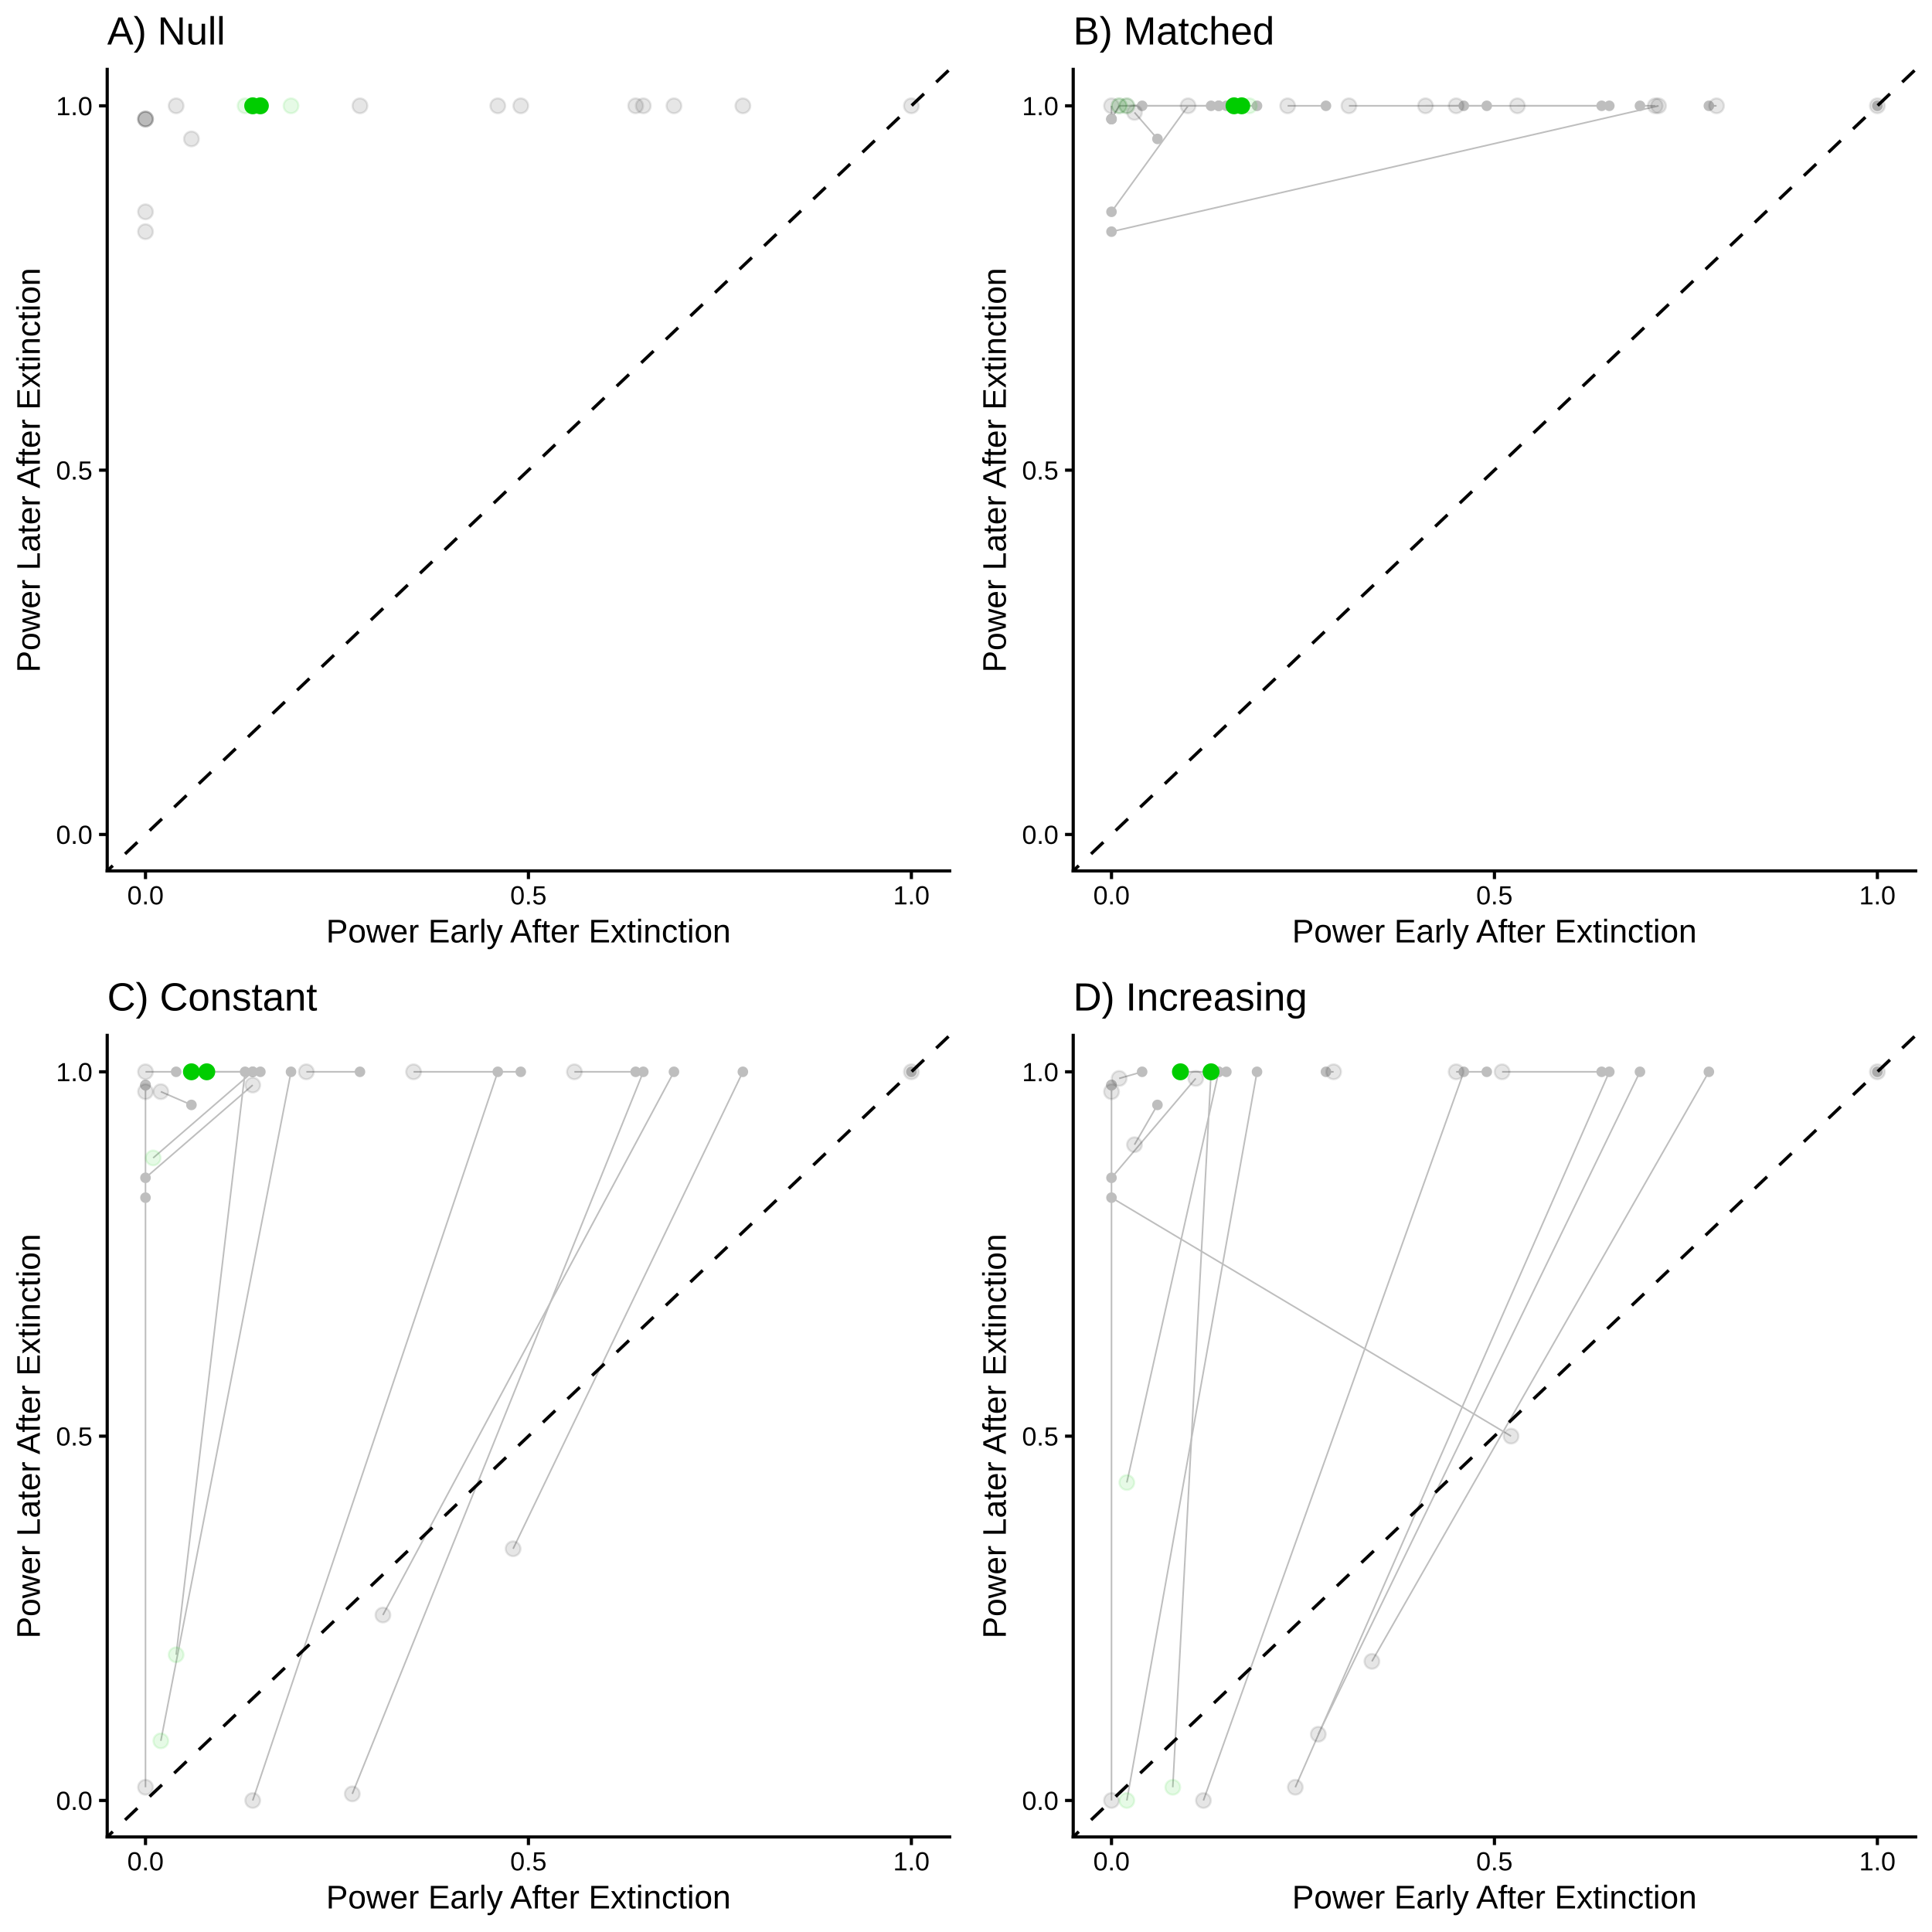
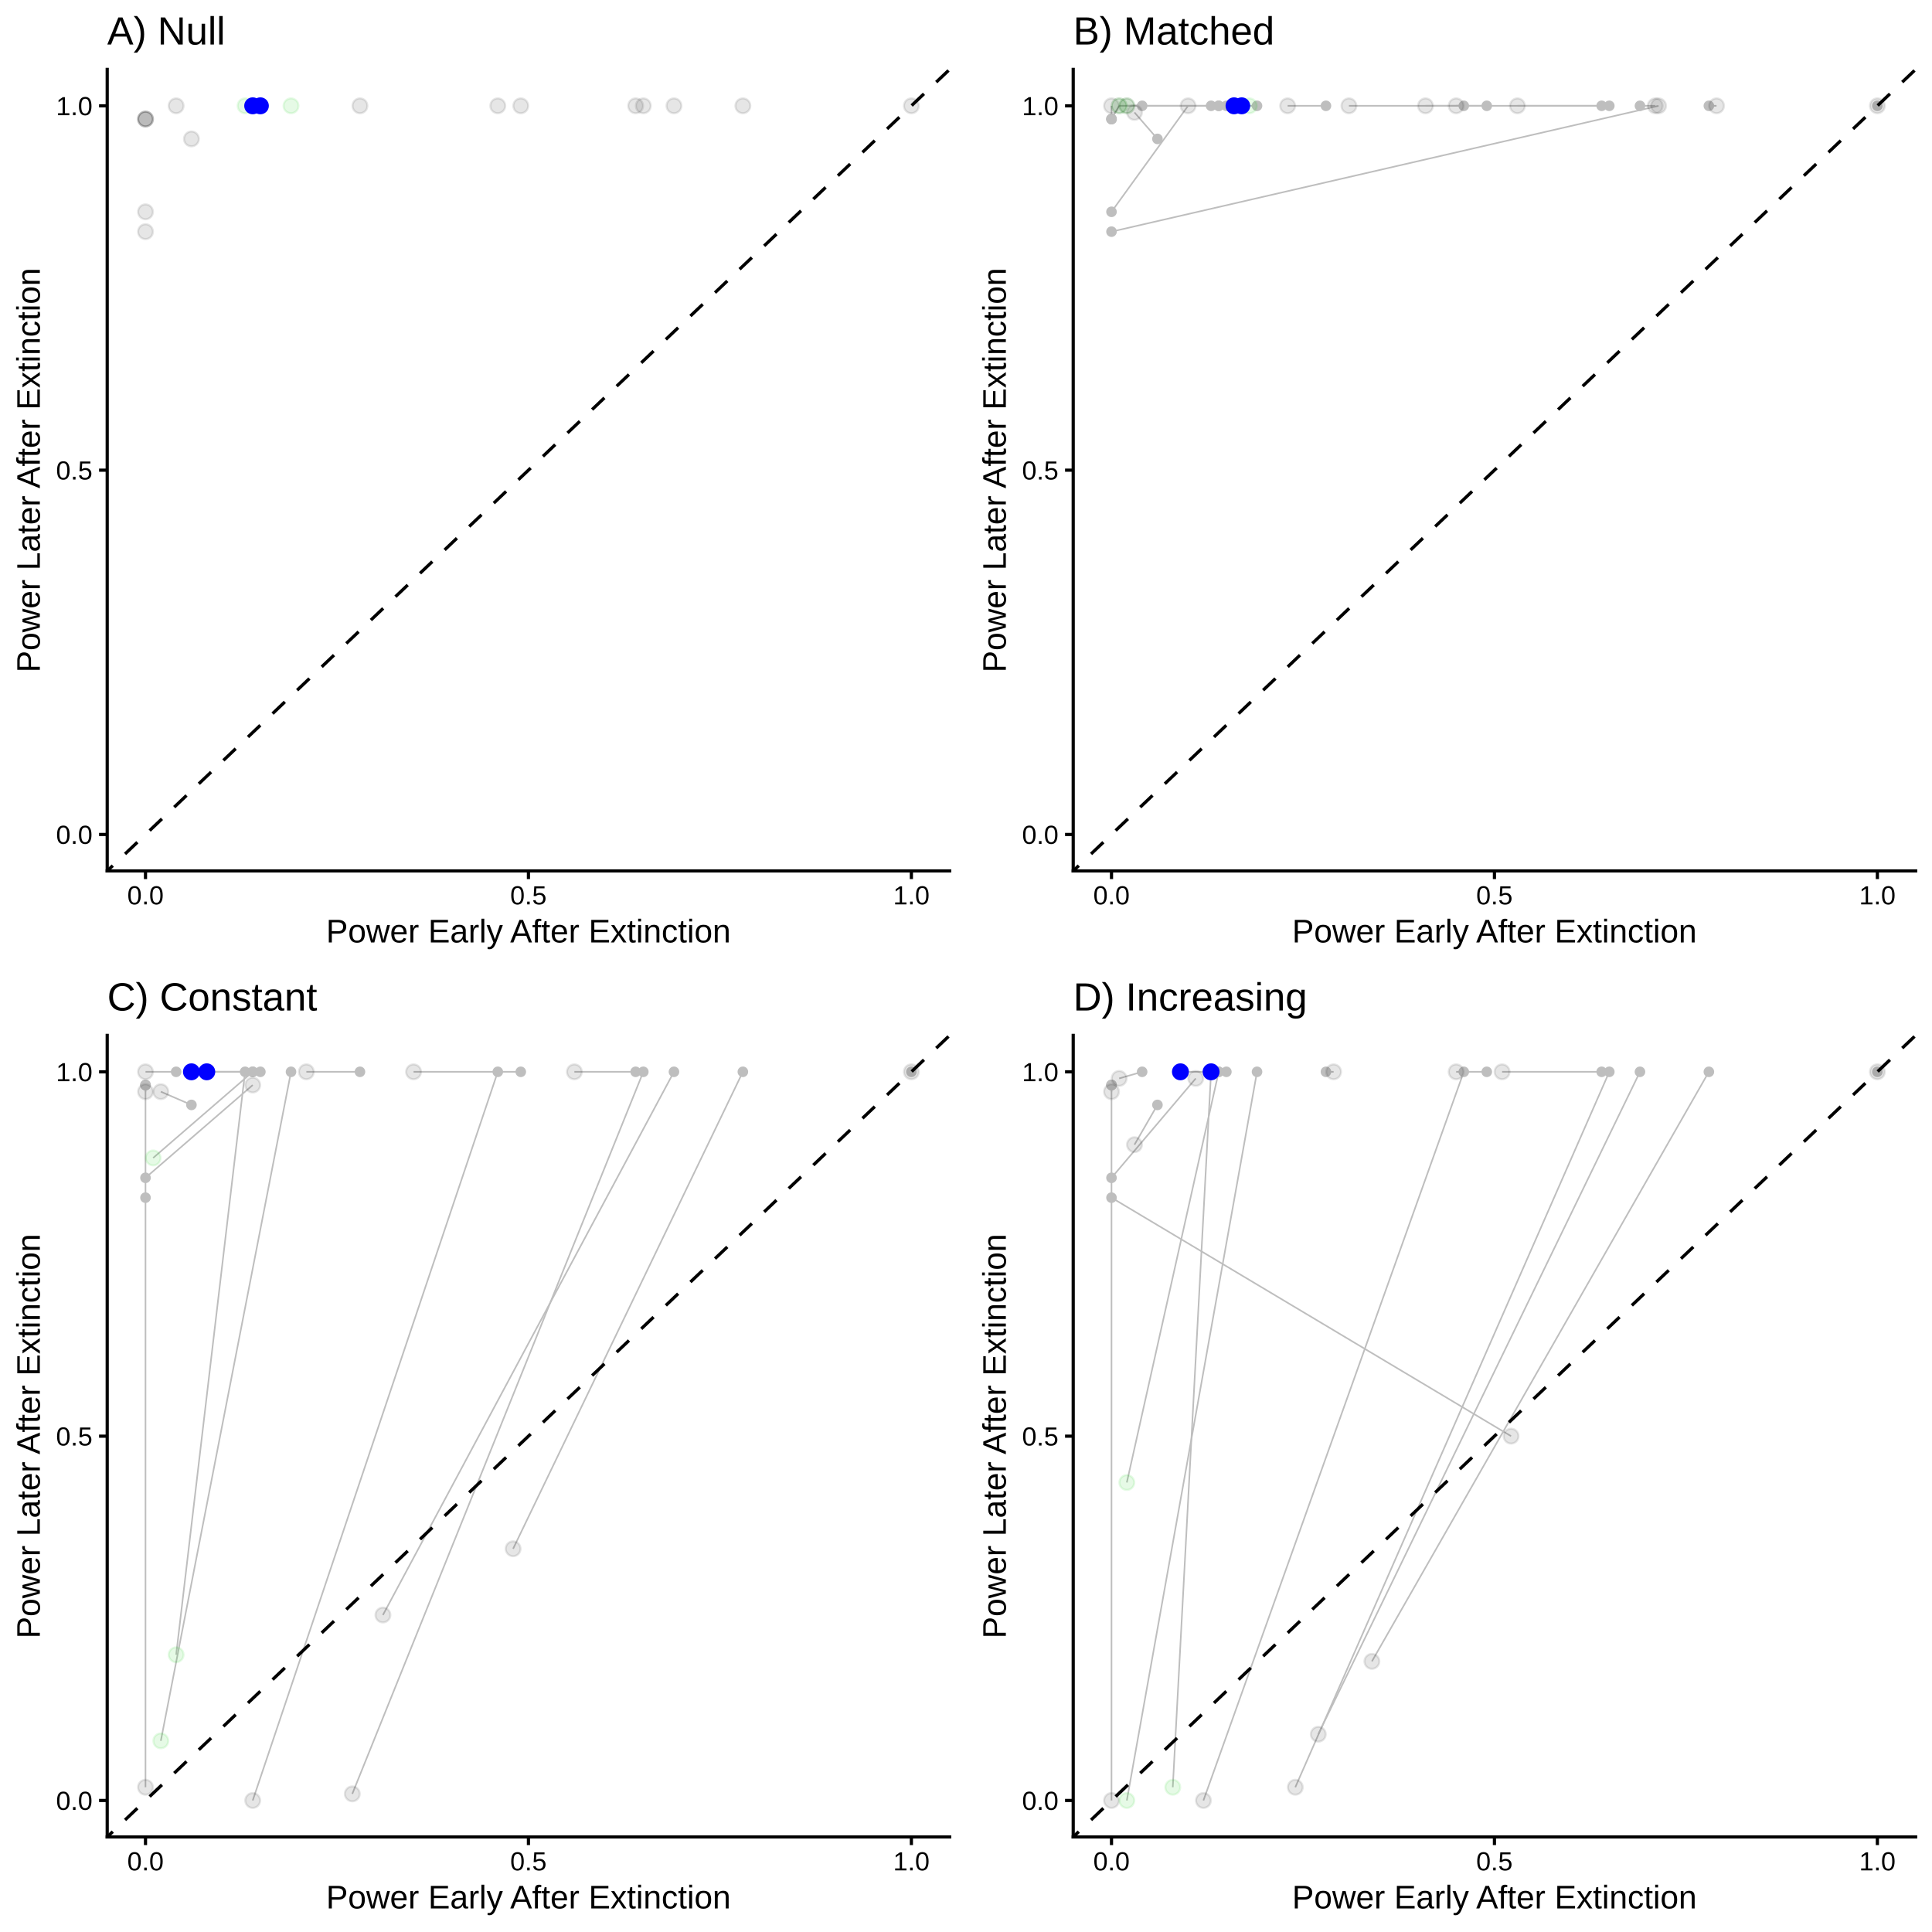
<svg xmlns="http://www.w3.org/2000/svg" width="648.00pt" height="648.00pt" viewBox="0 0 648.00 648.00">
  <g class="svglite">
    <defs>
      <style type="text/css">
    .svglite line, .svglite polyline, .svglite polygon, .svglite path, .svglite rect, .svglite circle {
      fill: none;
      stroke: #000000;
      stroke-linecap: round;
      stroke-linejoin: round;
      stroke-miterlimit: 10.00;
    }
    .svglite text {
      white-space: pre;
    }
    .svglite g.glyphgroup path {
      fill: inherit;
      stroke: none;
    }
  </style>
    </defs>
    <rect width="100%" height="100%" style="stroke: none; fill: none;" />
    <defs>
      <clipPath id="cpMC4wMHw2NDguMDB8MC4wMHw2NDguMDA=">
        <rect x="0.00" y="0.00" width="648.00" height="648.00" />
      </clipPath>
    </defs>
    <g clip-path="url(#cpMC4wMHw2NDguMDB8MC4wMHw2NDguMDA=)">
</g>
    <defs>
      <clipPath id="cpMC4wMHwzMjQuMDB8MC4wMHwzMjQuMDA=">
        <rect x="0.00" y="0.00" width="324.00" height="324.00" />
      </clipPath>
    </defs>
    <g clip-path="url(#cpMC4wMHwzMjQuMDB8MC4wMHwzMjQuMDA=)">
      <rect x="0.00" y="0" width="324.00" height="324.00" style="stroke-width: 1.07; stroke: #FFFFFF; fill: #FFFFFF;" />
    </g>
    <g clip-path="url(#cpMC4wMHw2NDguMDB8MC4wMHw2NDguMDA=)">
</g>
    <defs>
      <clipPath id="cpMzUuOTZ8MzE4LjUyfDIzLjI3fDI5Mi4xMQ==">
        <rect x="35.96" y="23.27" width="282.56" height="268.85" />
      </clipPath>
    </defs>
    <g clip-path="url(#cpMzUuOTZ8MzE4LjUyfDIzLjI3fDI5Mi4xMQ==)">
      <rect x="35.96" y="23.27" width="282.56" height="268.85" style="stroke-width: 1.07; stroke: none; fill: #FFFFFF;" />
      <circle cx="48.80" cy="39.93" r="2.49" style="stroke-width: 0.71; stroke: #000000; stroke-opacity: 0.10; fill: #000000; fill-opacity: 0.10;" />
      <circle cx="174.67" cy="35.49" r="2.49" style="stroke-width: 0.71; stroke: #000000; stroke-opacity: 0.10; fill: #000000; fill-opacity: 0.10;" />
      <circle cx="120.73" cy="35.49" r="2.49" style="stroke-width: 0.71; stroke: #000000; stroke-opacity: 0.10; fill: #000000; fill-opacity: 0.10;" />
      <circle cx="213.20" cy="35.49" r="2.49" style="stroke-width: 0.71; stroke: #000000; stroke-opacity: 0.10; fill: #000000; fill-opacity: 0.10;" />
      <circle cx="82.20" cy="35.49" r="2.49" style="stroke-width: 0.71; stroke: #00CD00; stroke-opacity: 0.10; fill: #00CD00; fill-opacity: 0.10;" />
      <circle cx="48.80" cy="77.70" r="2.49" style="stroke-width: 0.71; stroke: #000000; stroke-opacity: 0.10; fill: #000000; fill-opacity: 0.10;" />
      <circle cx="64.21" cy="46.59" r="2.49" style="stroke-width: 0.71; stroke: #000000; stroke-opacity: 0.10; fill: #000000; fill-opacity: 0.10;" />
      <circle cx="48.80" cy="39.93" r="2.49" style="stroke-width: 0.71; stroke: #000000; stroke-opacity: 0.10; fill: #000000; fill-opacity: 0.10;" />
      <circle cx="48.80" cy="39.93" r="2.49" style="stroke-width: 0.71; stroke: #000000; stroke-opacity: 0.10; fill: #000000; fill-opacity: 0.10;" />
      <circle cx="97.61" cy="35.49" r="2.49" style="stroke-width: 0.71; stroke: #00CD00; stroke-opacity: 0.10; fill: #00CD00; fill-opacity: 0.10;" />
      <circle cx="226.05" cy="35.49" r="2.49" style="stroke-width: 0.71; stroke: #000000; stroke-opacity: 0.10; fill: #000000; fill-opacity: 0.10;" />
      <circle cx="215.77" cy="35.49" r="2.49" style="stroke-width: 0.71; stroke: #000000; stroke-opacity: 0.10; fill: #000000; fill-opacity: 0.10;" />
      <circle cx="166.96" cy="35.49" r="2.49" style="stroke-width: 0.71; stroke: #000000; stroke-opacity: 0.10; fill: #000000; fill-opacity: 0.10;" />
      <circle cx="249.16" cy="35.49" r="2.49" style="stroke-width: 0.71; stroke: #000000; stroke-opacity: 0.10; fill: #000000; fill-opacity: 0.10;" />
      <circle cx="305.68" cy="35.49" r="2.49" style="stroke-width: 0.71; stroke: #000000; stroke-opacity: 0.10; fill: #000000; fill-opacity: 0.10;" />
      <circle cx="84.76" cy="35.49" r="2.49" style="stroke-width: 0.71; stroke: #00CD00; stroke-opacity: 0.10; fill: #00CD00; fill-opacity: 0.10;" />
      <circle cx="59.08" cy="35.49" r="2.49" style="stroke-width: 0.71; stroke: #000000; stroke-opacity: 0.10; fill: #000000; fill-opacity: 0.10;" />
      <circle cx="48.80" cy="71.04" r="2.49" style="stroke-width: 0.71; stroke: #000000; stroke-opacity: 0.10; fill: #000000; fill-opacity: 0.10;" />
-       <circle cx="84.76" cy="35.49" r="2.49" style="stroke-width: 0.71; stroke: #00CD00; fill: #00CD00;" />
-       <circle cx="87.33" cy="35.49" r="2.49" style="stroke-width: 0.71; stroke: #00CD00; fill: #00CD00;" />
+       <circle cx="84.76" cy="35.49" r="2.49" style="stroke-width: 0.71; stroke: #0000FF; fill: #0000FF;" />
+       <circle cx="87.33" cy="35.49" r="2.49" style="stroke-width: 0.71; stroke: #0000FF; fill: #0000FF;" />
      <line x1="-246.61" y1="560.96" x2="601.08" y2="-245.58" style="stroke-width: 1.07; stroke-dasharray: 5.69,5.69; stroke-linecap: butt;" />
    </g>
    <g clip-path="url(#cpMC4wMHw2NDguMDB8MC4wMHw2NDguMDA=)">
      <polyline points="35.96,292.11 35.96,23.27 " style="stroke-width: 1.07; stroke-linecap: square;" />
      <text x="31.03" y="283.04" text-anchor="end" style="font-size: 8.80px; font-family: &quot;Arial&quot;;" textLength="12.22px" lengthAdjust="spacingAndGlyphs">0.0</text>
      <text x="31.03" y="160.84" text-anchor="end" style="font-size: 8.80px; font-family: &quot;Arial&quot;;" textLength="12.22px" lengthAdjust="spacingAndGlyphs">0.5</text>
      <text x="31.03" y="38.64" text-anchor="end" style="font-size: 8.80px; font-family: &quot;Arial&quot;;" textLength="12.22px" lengthAdjust="spacingAndGlyphs">1.0</text>
      <polyline points="33.22,279.89 35.96,279.89 " style="stroke-width: 1.07; stroke-linecap: butt;" />
      <polyline points="33.22,157.69 35.96,157.69 " style="stroke-width: 1.07; stroke-linecap: butt;" />
      <polyline points="33.22,35.49 35.96,35.49 " style="stroke-width: 1.07; stroke-linecap: butt;" />
      <polyline points="35.96,292.11 318.52,292.11 " style="stroke-width: 1.07; stroke-linecap: square;" />
      <polyline points="48.80,294.85 48.80,292.11 " style="stroke-width: 1.07; stroke-linecap: butt;" />
      <polyline points="177.24,294.85 177.24,292.11 " style="stroke-width: 1.07; stroke-linecap: butt;" />
      <polyline points="305.68,294.85 305.68,292.11 " style="stroke-width: 1.07; stroke-linecap: butt;" />
      <text x="48.80" y="303.34" text-anchor="middle" style="font-size: 8.80px; font-family: &quot;Arial&quot;;" textLength="12.22px" lengthAdjust="spacingAndGlyphs">0.0</text>
      <text x="177.24" y="303.34" text-anchor="middle" style="font-size: 8.80px; font-family: &quot;Arial&quot;;" textLength="12.22px" lengthAdjust="spacingAndGlyphs">0.5</text>
      <text x="305.68" y="303.34" text-anchor="middle" style="font-size: 8.80px; font-family: &quot;Arial&quot;;" textLength="12.22px" lengthAdjust="spacingAndGlyphs">1.0</text>
      <text x="177.24" y="316.10" text-anchor="middle" style="font-size: 11.00px; font-family: &quot;Arial&quot;;" textLength="135.80px" lengthAdjust="spacingAndGlyphs">Power Early After Extinction</text>
      <text transform="translate(13.36,157.69) rotate(-90)" text-anchor="middle" style="font-size: 11.00px; font-family: &quot;Arial&quot;;" textLength="135.83px" lengthAdjust="spacingAndGlyphs">Power Later After Extinction</text>
      <text x="35.96" y="14.93" style="font-size: 13.20px; font-family: &quot;Arial&quot;;" textLength="39.58px" lengthAdjust="spacingAndGlyphs">A) Null</text>
    </g>
    <defs>
      <clipPath id="cpMzI0LjAwfDY0OC4wMHwwLjAwfDMyNC4wMA==">
        <rect x="324.00" y="0.00" width="324.00" height="324.00" />
      </clipPath>
    </defs>
    <g clip-path="url(#cpMzI0LjAwfDY0OC4wMHwwLjAwfDMyNC4wMA==)">
      <rect x="324.00" y="0" width="324.00" height="324.00" style="stroke-width: 1.07; stroke: #FFFFFF; fill: #FFFFFF;" />
    </g>
    <g clip-path="url(#cpMC4wMHw2NDguMDB8MC4wMHw2NDguMDA=)">
</g>
    <defs>
      <clipPath id="cpMzU5Ljk2fDY0Mi41MnwyMy4yN3wyOTIuMTE=">
        <rect x="359.96" y="23.27" width="282.56" height="268.85" />
      </clipPath>
    </defs>
    <g clip-path="url(#cpMzU5Ljk2fDY0Mi41MnwyMy4yN3wyOTIuMTE=)">
      <rect x="359.96" y="23.27" width="282.56" height="268.85" style="stroke-width: 1.07; stroke: none; fill: #FFFFFF;" />
      <line x1="498.67" y1="35.49" x2="478.12" y2="35.49" style="stroke-width: 0.53; stroke: #BEBEBE; stroke-linecap: butt;" />
      <line x1="444.73" y1="35.49" x2="431.88" y2="35.49" style="stroke-width: 0.53; stroke: #BEBEBE; stroke-linecap: butt;" />
      <line x1="537.20" y1="35.49" x2="488.40" y2="35.49" style="stroke-width: 0.53; stroke: #BEBEBE; stroke-linecap: butt;" />
      <line x1="406.20" y1="35.49" x2="419.04" y2="35.49" style="stroke-width: 0.53; stroke: #BEBEBE; stroke-linecap: butt;" />
      <line x1="372.80" y1="77.70" x2="556.28" y2="35.49" style="stroke-width: 0.53; stroke: #BEBEBE; stroke-linecap: butt;" />
      <line x1="388.21" y1="46.59" x2="380.51" y2="37.71" style="stroke-width: 0.53; stroke: #BEBEBE; stroke-linecap: butt;" />
      <line x1="372.80" y1="39.93" x2="375.37" y2="35.49" style="stroke-width: 0.53; stroke: #BEBEBE; stroke-linecap: butt;" />
      <line x1="372.80" y1="39.93" x2="372.80" y2="35.49" style="stroke-width: 0.53; stroke: #BEBEBE; stroke-linecap: butt;" />
      <line x1="421.61" y1="35.49" x2="377.94" y2="35.49" style="stroke-width: 0.53; stroke: #BEBEBE; stroke-linecap: butt;" />
      <line x1="550.05" y1="35.49" x2="555.18" y2="35.49" style="stroke-width: 0.53; stroke: #BEBEBE; stroke-linecap: butt;" />
      <line x1="539.77" y1="35.49" x2="508.95" y2="35.49" style="stroke-width: 0.53; stroke: #BEBEBE; stroke-linecap: butt;" />
      <line x1="490.96" y1="35.49" x2="452.43" y2="35.49" style="stroke-width: 0.53; stroke: #BEBEBE; stroke-linecap: butt;" />
      <line x1="573.16" y1="35.49" x2="575.73" y2="35.49" style="stroke-width: 0.53; stroke: #BEBEBE; stroke-linecap: butt;" />
      <line x1="629.68" y1="35.49" x2="629.68" y2="35.49" style="stroke-width: 0.53; stroke: #BEBEBE; stroke-linecap: butt;" />
      <line x1="408.76" y1="35.49" x2="375.37" y2="35.49" style="stroke-width: 0.53; stroke: #BEBEBE; stroke-linecap: butt;" />
      <line x1="383.08" y1="35.49" x2="377.94" y2="35.49" style="stroke-width: 0.53; stroke: #BEBEBE; stroke-linecap: butt;" />
      <line x1="372.80" y1="71.04" x2="398.49" y2="35.49" style="stroke-width: 0.53; stroke: #BEBEBE; stroke-linecap: butt;" />
      <line x1="408.76" y1="35.49" x2="416.47" y2="35.49" style="stroke-width: 0.53; stroke: #BEBEBE; stroke-linecap: butt;" />
      <line x1="411.33" y1="35.49" x2="413.90" y2="35.49" style="stroke-width: 0.53; stroke: #BEBEBE; stroke-linecap: butt;" />
      <circle cx="372.80" cy="39.93" r="1.42" style="stroke-width: 0.71; stroke: #BEBEBE; fill: #BEBEBE;" />
      <circle cx="498.67" cy="35.49" r="1.42" style="stroke-width: 0.71; stroke: #BEBEBE; fill: #BEBEBE;" />
      <circle cx="444.73" cy="35.49" r="1.42" style="stroke-width: 0.71; stroke: #BEBEBE; fill: #BEBEBE;" />
      <circle cx="537.20" cy="35.49" r="1.42" style="stroke-width: 0.71; stroke: #BEBEBE; fill: #BEBEBE;" />
      <circle cx="406.20" cy="35.49" r="1.42" style="stroke-width: 0.71; stroke: #BEBEBE; fill: #BEBEBE;" />
      <circle cx="372.80" cy="77.70" r="1.42" style="stroke-width: 0.71; stroke: #BEBEBE; fill: #BEBEBE;" />
      <circle cx="388.21" cy="46.59" r="1.42" style="stroke-width: 0.71; stroke: #BEBEBE; fill: #BEBEBE;" />
      <circle cx="372.80" cy="39.93" r="1.42" style="stroke-width: 0.71; stroke: #BEBEBE; fill: #BEBEBE;" />
      <circle cx="372.80" cy="39.93" r="1.42" style="stroke-width: 0.71; stroke: #BEBEBE; fill: #BEBEBE;" />
      <circle cx="421.61" cy="35.49" r="1.42" style="stroke-width: 0.71; stroke: #BEBEBE; fill: #BEBEBE;" />
      <circle cx="550.05" cy="35.49" r="1.42" style="stroke-width: 0.71; stroke: #BEBEBE; fill: #BEBEBE;" />
      <circle cx="539.77" cy="35.49" r="1.42" style="stroke-width: 0.71; stroke: #BEBEBE; fill: #BEBEBE;" />
      <circle cx="490.96" cy="35.49" r="1.42" style="stroke-width: 0.71; stroke: #BEBEBE; fill: #BEBEBE;" />
      <circle cx="573.16" cy="35.49" r="1.42" style="stroke-width: 0.71; stroke: #BEBEBE; fill: #BEBEBE;" />
      <circle cx="629.68" cy="35.49" r="1.42" style="stroke-width: 0.71; stroke: #BEBEBE; fill: #BEBEBE;" />
      <circle cx="408.76" cy="35.49" r="1.42" style="stroke-width: 0.71; stroke: #BEBEBE; fill: #BEBEBE;" />
      <circle cx="383.08" cy="35.49" r="1.42" style="stroke-width: 0.71; stroke: #BEBEBE; fill: #BEBEBE;" />
      <circle cx="372.80" cy="71.04" r="1.42" style="stroke-width: 0.71; stroke: #BEBEBE; fill: #BEBEBE;" />
      <circle cx="408.76" cy="35.49" r="1.42" style="stroke-width: 0.71; stroke: #BEBEBE; fill: #BEBEBE;" />
      <circle cx="411.33" cy="35.49" r="1.42" style="stroke-width: 0.71; stroke: #BEBEBE; fill: #BEBEBE;" />
      <circle cx="478.12" cy="35.49" r="2.49" style="stroke-width: 0.71; stroke: #000000; stroke-opacity: 0.10; fill: #000000; fill-opacity: 0.10;" />
      <circle cx="431.88" cy="35.49" r="2.49" style="stroke-width: 0.71; stroke: #000000; stroke-opacity: 0.10; fill: #000000; fill-opacity: 0.10;" />
      <circle cx="488.40" cy="35.49" r="2.49" style="stroke-width: 0.71; stroke: #000000; stroke-opacity: 0.10; fill: #000000; fill-opacity: 0.10;" />
      <circle cx="419.04" cy="35.49" r="2.49" style="stroke-width: 0.71; stroke: #00CD00; stroke-opacity: 0.10; fill: #00CD00; fill-opacity: 0.10;" />
      <circle cx="556.28" cy="35.49" r="2.49" style="stroke-width: 0.71; stroke: #000000; stroke-opacity: 0.10; fill: #000000; fill-opacity: 0.10;" />
      <circle cx="380.51" cy="37.71" r="2.49" style="stroke-width: 0.71; stroke: #000000; stroke-opacity: 0.10; fill: #000000; fill-opacity: 0.10;" />
      <circle cx="375.37" cy="35.49" r="2.49" style="stroke-width: 0.71; stroke: #000000; stroke-opacity: 0.10; fill: #000000; fill-opacity: 0.10;" />
      <circle cx="372.80" cy="35.49" r="2.49" style="stroke-width: 0.71; stroke: #000000; stroke-opacity: 0.10; fill: #000000; fill-opacity: 0.10;" />
      <circle cx="377.94" cy="35.49" r="2.49" style="stroke-width: 0.71; stroke: #00CD00; stroke-opacity: 0.10; fill: #00CD00; fill-opacity: 0.10;" />
      <circle cx="555.18" cy="35.49" r="2.49" style="stroke-width: 0.71; stroke: #000000; stroke-opacity: 0.10; fill: #000000; fill-opacity: 0.10;" />
      <circle cx="508.95" cy="35.49" r="2.49" style="stroke-width: 0.71; stroke: #000000; stroke-opacity: 0.10; fill: #000000; fill-opacity: 0.10;" />
      <circle cx="452.43" cy="35.49" r="2.49" style="stroke-width: 0.71; stroke: #000000; stroke-opacity: 0.10; fill: #000000; fill-opacity: 0.10;" />
      <circle cx="575.73" cy="35.49" r="2.49" style="stroke-width: 0.71; stroke: #000000; stroke-opacity: 0.10; fill: #000000; fill-opacity: 0.10;" />
      <circle cx="629.68" cy="35.49" r="2.49" style="stroke-width: 0.71; stroke: #000000; stroke-opacity: 0.10; fill: #000000; fill-opacity: 0.10;" />
      <circle cx="375.37" cy="35.49" r="2.49" style="stroke-width: 0.71; stroke: #00CD00; stroke-opacity: 0.10; fill: #00CD00; fill-opacity: 0.10;" />
      <circle cx="377.94" cy="35.49" r="2.49" style="stroke-width: 0.71; stroke: #000000; stroke-opacity: 0.10; fill: #000000; fill-opacity: 0.10;" />
      <circle cx="398.49" cy="35.49" r="2.49" style="stroke-width: 0.71; stroke: #000000; stroke-opacity: 0.10; fill: #000000; fill-opacity: 0.10;" />
-       <circle cx="416.47" cy="35.49" r="2.49" style="stroke-width: 0.71; stroke: #00CD00; fill: #00CD00;" />
-       <circle cx="413.90" cy="35.49" r="2.49" style="stroke-width: 0.71; stroke: #00CD00; fill: #00CD00;" />
+       <circle cx="416.47" cy="35.49" r="2.49" style="stroke-width: 0.71; stroke: #0000FF; fill: #0000FF;" />
+       <circle cx="413.90" cy="35.49" r="2.49" style="stroke-width: 0.71; stroke: #0000FF; fill: #0000FF;" />
      <line x1="77.39" y1="560.96" x2="925.08" y2="-245.58" style="stroke-width: 1.07; stroke-dasharray: 5.69,5.69; stroke-linecap: butt;" />
    </g>
    <g clip-path="url(#cpMC4wMHw2NDguMDB8MC4wMHw2NDguMDA=)">
      <polyline points="359.96,292.11 359.96,23.27 " style="stroke-width: 1.07; stroke-linecap: square;" />
      <text x="355.03" y="283.04" text-anchor="end" style="font-size: 8.80px; font-family: &quot;Arial&quot;;" textLength="12.22px" lengthAdjust="spacingAndGlyphs">0.0</text>
      <text x="355.03" y="160.84" text-anchor="end" style="font-size: 8.80px; font-family: &quot;Arial&quot;;" textLength="12.22px" lengthAdjust="spacingAndGlyphs">0.5</text>
      <text x="355.03" y="38.64" text-anchor="end" style="font-size: 8.80px; font-family: &quot;Arial&quot;;" textLength="12.22px" lengthAdjust="spacingAndGlyphs">1.0</text>
      <polyline points="357.22,279.89 359.96,279.89 " style="stroke-width: 1.07; stroke-linecap: butt;" />
      <polyline points="357.22,157.69 359.96,157.69 " style="stroke-width: 1.07; stroke-linecap: butt;" />
      <polyline points="357.22,35.49 359.96,35.49 " style="stroke-width: 1.07; stroke-linecap: butt;" />
      <polyline points="359.96,292.11 642.52,292.11 " style="stroke-width: 1.07; stroke-linecap: square;" />
      <polyline points="372.80,294.85 372.80,292.11 " style="stroke-width: 1.07; stroke-linecap: butt;" />
      <polyline points="501.24,294.85 501.24,292.11 " style="stroke-width: 1.07; stroke-linecap: butt;" />
      <polyline points="629.68,294.85 629.68,292.11 " style="stroke-width: 1.07; stroke-linecap: butt;" />
      <text x="372.80" y="303.34" text-anchor="middle" style="font-size: 8.80px; font-family: &quot;Arial&quot;;" textLength="12.22px" lengthAdjust="spacingAndGlyphs">0.0</text>
      <text x="501.24" y="303.34" text-anchor="middle" style="font-size: 8.80px; font-family: &quot;Arial&quot;;" textLength="12.22px" lengthAdjust="spacingAndGlyphs">0.5</text>
      <text x="629.68" y="303.34" text-anchor="middle" style="font-size: 8.80px; font-family: &quot;Arial&quot;;" textLength="12.22px" lengthAdjust="spacingAndGlyphs">1.0</text>
      <text x="501.24" y="316.10" text-anchor="middle" style="font-size: 11.00px; font-family: &quot;Arial&quot;;" textLength="135.80px" lengthAdjust="spacingAndGlyphs">Power Early After Extinction</text>
      <text transform="translate(337.36,157.69) rotate(-90)" text-anchor="middle" style="font-size: 11.00px; font-family: &quot;Arial&quot;;" textLength="135.83px" lengthAdjust="spacingAndGlyphs">Power Later After Extinction</text>
      <text x="359.96" y="14.93" style="font-size: 13.20px; font-family: &quot;Arial&quot;;" textLength="67.39px" lengthAdjust="spacingAndGlyphs">B) Matched</text>
    </g>
    <defs>
      <clipPath id="cpMC4wMHwzMjQuMDB8MzI0LjAwfDY0OC4wMA==">
        <rect x="0.00" y="324.00" width="324.00" height="324.00" />
      </clipPath>
    </defs>
    <g clip-path="url(#cpMC4wMHwzMjQuMDB8MzI0LjAwfDY0OC4wMA==)">
      <rect x="0.00" y="324.00" width="324.00" height="324.00" style="stroke-width: 1.07; stroke: #FFFFFF; fill: #FFFFFF;" />
    </g>
    <g clip-path="url(#cpMC4wMHw2NDguMDB8MC4wMHw2NDguMDA=)">
</g>
    <defs>
      <clipPath id="cpMzUuOTZ8MzE4LjUyfDM0Ny4yN3w2MTYuMTE=">
        <rect x="35.96" y="347.27" width="282.56" height="268.85" />
      </clipPath>
    </defs>
    <g clip-path="url(#cpMzUuOTZ8MzE4LjUyfDM0Ny4yN3w2MTYuMTE=)">
      <rect x="35.96" y="347.27" width="282.56" height="268.85" style="stroke-width: 1.07; stroke: none; fill: #FFFFFF;" />
      <line x1="174.67" y1="359.49" x2="138.71" y2="359.49" style="stroke-width: 0.53; stroke: #BEBEBE; stroke-linecap: butt;" />
      <line x1="120.73" y1="359.49" x2="102.75" y2="359.49" style="stroke-width: 0.53; stroke: #BEBEBE; stroke-linecap: butt;" />
      <line x1="213.20" y1="359.49" x2="192.65" y2="359.49" style="stroke-width: 0.53; stroke: #BEBEBE; stroke-linecap: butt;" />
      <line x1="82.20" y1="359.49" x2="59.08" y2="555.01" style="stroke-width: 0.53; stroke: #BEBEBE; stroke-linecap: butt;" />
      <line x1="64.21" y1="370.59" x2="53.94" y2="366.15" style="stroke-width: 0.53; stroke: #BEBEBE; stroke-linecap: butt;" />
      <line x1="48.80" y1="363.93" x2="48.80" y2="599.45" style="stroke-width: 0.53; stroke: #BEBEBE; stroke-linecap: butt;" />
      <line x1="48.80" y1="363.93" x2="48.80" y2="366.15" style="stroke-width: 0.53; stroke: #BEBEBE; stroke-linecap: butt;" />
      <line x1="97.61" y1="359.49" x2="53.94" y2="583.89" style="stroke-width: 0.53; stroke: #BEBEBE; stroke-linecap: butt;" />
      <line x1="226.05" y1="359.49" x2="128.43" y2="541.68" style="stroke-width: 0.53; stroke: #BEBEBE; stroke-linecap: butt;" />
      <line x1="215.77" y1="359.49" x2="118.16" y2="601.67" style="stroke-width: 0.53; stroke: #BEBEBE; stroke-linecap: butt;" />
      <line x1="166.96" y1="359.49" x2="84.76" y2="603.89" style="stroke-width: 0.53; stroke: #BEBEBE; stroke-linecap: butt;" />
      <line x1="249.16" y1="359.49" x2="172.10" y2="519.46" style="stroke-width: 0.53; stroke: #BEBEBE; stroke-linecap: butt;" />
      <line x1="305.68" y1="359.49" x2="305.68" y2="359.49" style="stroke-width: 0.53; stroke: #BEBEBE; stroke-linecap: butt;" />
      <line x1="84.76" y1="359.49" x2="51.37" y2="388.37" style="stroke-width: 0.53; stroke: #BEBEBE; stroke-linecap: butt;" />
      <line x1="59.08" y1="359.49" x2="48.80" y2="359.49" style="stroke-width: 0.53; stroke: #BEBEBE; stroke-linecap: butt;" />
      <line x1="48.80" y1="395.04" x2="84.76" y2="363.93" style="stroke-width: 0.53; stroke: #BEBEBE; stroke-linecap: butt;" />
      <line x1="84.76" y1="359.49" x2="64.21" y2="359.49" style="stroke-width: 0.53; stroke: #BEBEBE; stroke-linecap: butt;" />
      <line x1="87.33" y1="359.49" x2="69.35" y2="359.49" style="stroke-width: 0.53; stroke: #BEBEBE; stroke-linecap: butt;" />
      <circle cx="48.80" cy="363.93" r="1.42" style="stroke-width: 0.71; stroke: #BEBEBE; fill: #BEBEBE;" />
      <circle cx="174.67" cy="359.49" r="1.42" style="stroke-width: 0.71; stroke: #BEBEBE; fill: #BEBEBE;" />
      <circle cx="120.73" cy="359.49" r="1.42" style="stroke-width: 0.71; stroke: #BEBEBE; fill: #BEBEBE;" />
      <circle cx="213.20" cy="359.49" r="1.42" style="stroke-width: 0.71; stroke: #BEBEBE; fill: #BEBEBE;" />
      <circle cx="82.20" cy="359.49" r="1.42" style="stroke-width: 0.71; stroke: #BEBEBE; fill: #BEBEBE;" />
      <circle cx="48.80" cy="401.70" r="1.42" style="stroke-width: 0.71; stroke: #BEBEBE; fill: #BEBEBE;" />
      <circle cx="64.21" cy="370.59" r="1.42" style="stroke-width: 0.71; stroke: #BEBEBE; fill: #BEBEBE;" />
      <circle cx="48.80" cy="363.93" r="1.42" style="stroke-width: 0.71; stroke: #BEBEBE; fill: #BEBEBE;" />
      <circle cx="48.80" cy="363.93" r="1.42" style="stroke-width: 0.71; stroke: #BEBEBE; fill: #BEBEBE;" />
      <circle cx="97.61" cy="359.49" r="1.42" style="stroke-width: 0.71; stroke: #BEBEBE; fill: #BEBEBE;" />
      <circle cx="226.05" cy="359.49" r="1.42" style="stroke-width: 0.71; stroke: #BEBEBE; fill: #BEBEBE;" />
      <circle cx="215.77" cy="359.49" r="1.42" style="stroke-width: 0.71; stroke: #BEBEBE; fill: #BEBEBE;" />
      <circle cx="166.96" cy="359.49" r="1.42" style="stroke-width: 0.71; stroke: #BEBEBE; fill: #BEBEBE;" />
      <circle cx="249.16" cy="359.49" r="1.42" style="stroke-width: 0.71; stroke: #BEBEBE; fill: #BEBEBE;" />
      <circle cx="305.68" cy="359.49" r="1.42" style="stroke-width: 0.71; stroke: #BEBEBE; fill: #BEBEBE;" />
      <circle cx="84.76" cy="359.49" r="1.42" style="stroke-width: 0.71; stroke: #BEBEBE; fill: #BEBEBE;" />
      <circle cx="59.08" cy="359.49" r="1.42" style="stroke-width: 0.71; stroke: #BEBEBE; fill: #BEBEBE;" />
      <circle cx="48.80" cy="395.04" r="1.42" style="stroke-width: 0.71; stroke: #BEBEBE; fill: #BEBEBE;" />
      <circle cx="84.76" cy="359.49" r="1.42" style="stroke-width: 0.71; stroke: #BEBEBE; fill: #BEBEBE;" />
      <circle cx="87.33" cy="359.49" r="1.42" style="stroke-width: 0.71; stroke: #BEBEBE; fill: #BEBEBE;" />
      <circle cx="138.71" cy="359.49" r="2.49" style="stroke-width: 0.71; stroke: #000000; stroke-opacity: 0.10; fill: #000000; fill-opacity: 0.10;" />
      <circle cx="102.75" cy="359.49" r="2.49" style="stroke-width: 0.71; stroke: #000000; stroke-opacity: 0.10; fill: #000000; fill-opacity: 0.10;" />
      <circle cx="192.65" cy="359.49" r="2.49" style="stroke-width: 0.71; stroke: #000000; stroke-opacity: 0.10; fill: #000000; fill-opacity: 0.10;" />
      <circle cx="59.08" cy="555.01" r="2.49" style="stroke-width: 0.71; stroke: #00CD00; stroke-opacity: 0.10; fill: #00CD00; fill-opacity: 0.10;" />
      <circle cx="53.94" cy="366.15" r="2.49" style="stroke-width: 0.71; stroke: #000000; stroke-opacity: 0.10; fill: #000000; fill-opacity: 0.10;" />
      <circle cx="48.80" cy="599.45" r="2.49" style="stroke-width: 0.71; stroke: #000000; stroke-opacity: 0.10; fill: #000000; fill-opacity: 0.10;" />
      <circle cx="48.80" cy="366.15" r="2.49" style="stroke-width: 0.71; stroke: #000000; stroke-opacity: 0.10; fill: #000000; fill-opacity: 0.10;" />
      <circle cx="53.94" cy="583.89" r="2.49" style="stroke-width: 0.71; stroke: #00CD00; stroke-opacity: 0.10; fill: #00CD00; fill-opacity: 0.10;" />
      <circle cx="128.43" cy="541.68" r="2.49" style="stroke-width: 0.71; stroke: #000000; stroke-opacity: 0.10; fill: #000000; fill-opacity: 0.10;" />
      <circle cx="118.16" cy="601.67" r="2.49" style="stroke-width: 0.71; stroke: #000000; stroke-opacity: 0.10; fill: #000000; fill-opacity: 0.10;" />
      <circle cx="84.76" cy="603.89" r="2.49" style="stroke-width: 0.71; stroke: #000000; stroke-opacity: 0.10; fill: #000000; fill-opacity: 0.10;" />
      <circle cx="172.10" cy="519.46" r="2.49" style="stroke-width: 0.71; stroke: #000000; stroke-opacity: 0.10; fill: #000000; fill-opacity: 0.10;" />
      <circle cx="305.68" cy="359.49" r="2.49" style="stroke-width: 0.71; stroke: #000000; stroke-opacity: 0.10; fill: #000000; fill-opacity: 0.10;" />
      <circle cx="51.37" cy="388.37" r="2.49" style="stroke-width: 0.71; stroke: #00CD00; stroke-opacity: 0.10; fill: #00CD00; fill-opacity: 0.10;" />
      <circle cx="48.80" cy="359.49" r="2.49" style="stroke-width: 0.71; stroke: #000000; stroke-opacity: 0.10; fill: #000000; fill-opacity: 0.10;" />
      <circle cx="84.76" cy="363.93" r="2.49" style="stroke-width: 0.71; stroke: #000000; stroke-opacity: 0.10; fill: #000000; fill-opacity: 0.10;" />
-       <circle cx="64.21" cy="359.49" r="2.49" style="stroke-width: 0.71; stroke: #00CD00; fill: #00CD00;" />
-       <circle cx="69.35" cy="359.49" r="2.49" style="stroke-width: 0.71; stroke: #00CD00; fill: #00CD00;" />
+       <circle cx="64.21" cy="359.49" r="2.49" style="stroke-width: 0.71; stroke: #0000FF; fill: #0000FF;" />
+       <circle cx="69.35" cy="359.49" r="2.49" style="stroke-width: 0.71; stroke: #0000FF; fill: #0000FF;" />
      <line x1="-246.61" y1="884.96" x2="601.08" y2="78.42" style="stroke-width: 1.07; stroke-dasharray: 5.69,5.69; stroke-linecap: butt;" />
    </g>
    <g clip-path="url(#cpMC4wMHw2NDguMDB8MC4wMHw2NDguMDA=)">
      <polyline points="35.96,616.11 35.96,347.27 " style="stroke-width: 1.07; stroke-linecap: square;" />
      <text x="31.03" y="607.04" text-anchor="end" style="font-size: 8.80px; font-family: &quot;Arial&quot;;" textLength="12.22px" lengthAdjust="spacingAndGlyphs">0.0</text>
      <text x="31.03" y="484.84" text-anchor="end" style="font-size: 8.80px; font-family: &quot;Arial&quot;;" textLength="12.22px" lengthAdjust="spacingAndGlyphs">0.5</text>
      <text x="31.03" y="362.64" text-anchor="end" style="font-size: 8.80px; font-family: &quot;Arial&quot;;" textLength="12.22px" lengthAdjust="spacingAndGlyphs">1.0</text>
      <polyline points="33.22,603.89 35.96,603.89 " style="stroke-width: 1.07; stroke-linecap: butt;" />
      <polyline points="33.22,481.69 35.96,481.69 " style="stroke-width: 1.07; stroke-linecap: butt;" />
      <polyline points="33.22,359.49 35.96,359.49 " style="stroke-width: 1.07; stroke-linecap: butt;" />
      <polyline points="35.96,616.11 318.52,616.11 " style="stroke-width: 1.07; stroke-linecap: square;" />
      <polyline points="48.80,618.85 48.80,616.11 " style="stroke-width: 1.07; stroke-linecap: butt;" />
      <polyline points="177.24,618.85 177.24,616.11 " style="stroke-width: 1.07; stroke-linecap: butt;" />
      <polyline points="305.68,618.85 305.68,616.11 " style="stroke-width: 1.07; stroke-linecap: butt;" />
      <text x="48.80" y="627.34" text-anchor="middle" style="font-size: 8.80px; font-family: &quot;Arial&quot;;" textLength="12.22px" lengthAdjust="spacingAndGlyphs">0.0</text>
      <text x="177.24" y="627.34" text-anchor="middle" style="font-size: 8.80px; font-family: &quot;Arial&quot;;" textLength="12.22px" lengthAdjust="spacingAndGlyphs">0.5</text>
      <text x="305.68" y="627.34" text-anchor="middle" style="font-size: 8.80px; font-family: &quot;Arial&quot;;" textLength="12.22px" lengthAdjust="spacingAndGlyphs">1.0</text>
      <text x="177.24" y="640.10" text-anchor="middle" style="font-size: 11.00px; font-family: &quot;Arial&quot;;" textLength="135.80px" lengthAdjust="spacingAndGlyphs">Power Early After Extinction</text>
      <text transform="translate(13.36,481.69) rotate(-90)" text-anchor="middle" style="font-size: 11.00px; font-family: &quot;Arial&quot;;" textLength="135.83px" lengthAdjust="spacingAndGlyphs">Power Later After Extinction</text>
      <text x="35.96" y="338.93" style="font-size: 13.20px; font-family: &quot;Arial&quot;;" textLength="70.33px" lengthAdjust="spacingAndGlyphs">C) Constant</text>
    </g>
    <defs>
      <clipPath id="cpMzI0LjAwfDY0OC4wMHwzMjQuMDB8NjQ4LjAw">
        <rect x="324.00" y="324.00" width="324.00" height="324.00" />
      </clipPath>
    </defs>
    <g clip-path="url(#cpMzI0LjAwfDY0OC4wMHwzMjQuMDB8NjQ4LjAw)">
      <rect x="324.00" y="324.00" width="324.00" height="324.00" style="stroke-width: 1.07; stroke: #FFFFFF; fill: #FFFFFF;" />
    </g>
    <g clip-path="url(#cpMC4wMHw2NDguMDB8MC4wMHw2NDguMDA=)">
</g>
    <defs>
      <clipPath id="cpMzU5Ljk2fDY0Mi41MnwzNDcuMjd8NjE2LjEx">
        <rect x="359.96" y="347.27" width="282.56" height="268.85" />
      </clipPath>
    </defs>
    <g clip-path="url(#cpMzU5Ljk2fDY0Mi41MnwzNDcuMjd8NjE2LjEx)">
      <rect x="359.96" y="347.27" width="282.56" height="268.85" style="stroke-width: 1.07; stroke: none; fill: #FFFFFF;" />
      <line x1="498.67" y1="359.49" x2="488.40" y2="359.49" style="stroke-width: 0.53; stroke: #BEBEBE; stroke-linecap: butt;" />
      <line x1="444.73" y1="359.49" x2="447.30" y2="359.49" style="stroke-width: 0.53; stroke: #BEBEBE; stroke-linecap: butt;" />
      <line x1="537.20" y1="359.49" x2="503.81" y2="359.49" style="stroke-width: 0.53; stroke: #BEBEBE; stroke-linecap: butt;" />
      <line x1="406.20" y1="359.49" x2="393.35" y2="599.45" style="stroke-width: 0.53; stroke: #BEBEBE; stroke-linecap: butt;" />
      <line x1="372.80" y1="401.70" x2="506.82" y2="481.69" style="stroke-width: 0.53; stroke: #BEBEBE; stroke-linecap: butt;" />
      <line x1="388.21" y1="370.59" x2="380.51" y2="383.93" style="stroke-width: 0.53; stroke: #BEBEBE; stroke-linecap: butt;" />
      <line x1="372.80" y1="363.93" x2="372.80" y2="603.89" style="stroke-width: 0.53; stroke: #BEBEBE; stroke-linecap: butt;" />
      <line x1="372.80" y1="363.93" x2="372.80" y2="366.15" style="stroke-width: 0.53; stroke: #BEBEBE; stroke-linecap: butt;" />
      <line x1="421.61" y1="359.49" x2="377.94" y2="603.89" style="stroke-width: 0.53; stroke: #BEBEBE; stroke-linecap: butt;" />
      <line x1="550.05" y1="359.49" x2="442.16" y2="581.67" style="stroke-width: 0.53; stroke: #BEBEBE; stroke-linecap: butt;" />
      <line x1="539.77" y1="359.49" x2="434.45" y2="599.45" style="stroke-width: 0.53; stroke: #BEBEBE; stroke-linecap: butt;" />
      <line x1="490.96" y1="359.49" x2="403.63" y2="603.89" style="stroke-width: 0.53; stroke: #BEBEBE; stroke-linecap: butt;" />
      <line x1="573.16" y1="359.49" x2="460.14" y2="557.23" style="stroke-width: 0.53; stroke: #BEBEBE; stroke-linecap: butt;" />
      <line x1="629.68" y1="359.49" x2="629.68" y2="359.49" style="stroke-width: 0.53; stroke: #BEBEBE; stroke-linecap: butt;" />
      <line x1="408.76" y1="359.49" x2="377.94" y2="497.24" style="stroke-width: 0.53; stroke: #BEBEBE; stroke-linecap: butt;" />
      <line x1="383.08" y1="359.49" x2="375.37" y2="361.71" style="stroke-width: 0.53; stroke: #BEBEBE; stroke-linecap: butt;" />
      <line x1="372.80" y1="395.04" x2="401.06" y2="361.71" style="stroke-width: 0.53; stroke: #BEBEBE; stroke-linecap: butt;" />
      <line x1="408.76" y1="359.49" x2="395.92" y2="359.49" style="stroke-width: 0.53; stroke: #BEBEBE; stroke-linecap: butt;" />
      <line x1="411.33" y1="359.49" x2="406.20" y2="359.49" style="stroke-width: 0.53; stroke: #BEBEBE; stroke-linecap: butt;" />
      <circle cx="372.80" cy="363.93" r="1.42" style="stroke-width: 0.71; stroke: #BEBEBE; fill: #BEBEBE;" />
      <circle cx="498.67" cy="359.49" r="1.42" style="stroke-width: 0.71; stroke: #BEBEBE; fill: #BEBEBE;" />
      <circle cx="444.73" cy="359.49" r="1.42" style="stroke-width: 0.71; stroke: #BEBEBE; fill: #BEBEBE;" />
      <circle cx="537.20" cy="359.49" r="1.42" style="stroke-width: 0.71; stroke: #BEBEBE; fill: #BEBEBE;" />
      <circle cx="406.20" cy="359.49" r="1.42" style="stroke-width: 0.71; stroke: #BEBEBE; fill: #BEBEBE;" />
      <circle cx="372.80" cy="401.70" r="1.42" style="stroke-width: 0.71; stroke: #BEBEBE; fill: #BEBEBE;" />
      <circle cx="388.21" cy="370.59" r="1.42" style="stroke-width: 0.71; stroke: #BEBEBE; fill: #BEBEBE;" />
      <circle cx="372.80" cy="363.93" r="1.42" style="stroke-width: 0.71; stroke: #BEBEBE; fill: #BEBEBE;" />
      <circle cx="372.80" cy="363.93" r="1.42" style="stroke-width: 0.71; stroke: #BEBEBE; fill: #BEBEBE;" />
      <circle cx="421.61" cy="359.49" r="1.42" style="stroke-width: 0.71; stroke: #BEBEBE; fill: #BEBEBE;" />
      <circle cx="550.05" cy="359.49" r="1.42" style="stroke-width: 0.71; stroke: #BEBEBE; fill: #BEBEBE;" />
      <circle cx="539.77" cy="359.49" r="1.42" style="stroke-width: 0.71; stroke: #BEBEBE; fill: #BEBEBE;" />
      <circle cx="490.96" cy="359.49" r="1.42" style="stroke-width: 0.71; stroke: #BEBEBE; fill: #BEBEBE;" />
      <circle cx="573.16" cy="359.49" r="1.42" style="stroke-width: 0.71; stroke: #BEBEBE; fill: #BEBEBE;" />
      <circle cx="629.68" cy="359.49" r="1.42" style="stroke-width: 0.71; stroke: #BEBEBE; fill: #BEBEBE;" />
      <circle cx="408.76" cy="359.49" r="1.42" style="stroke-width: 0.71; stroke: #BEBEBE; fill: #BEBEBE;" />
      <circle cx="383.08" cy="359.49" r="1.42" style="stroke-width: 0.71; stroke: #BEBEBE; fill: #BEBEBE;" />
      <circle cx="372.80" cy="395.04" r="1.42" style="stroke-width: 0.71; stroke: #BEBEBE; fill: #BEBEBE;" />
      <circle cx="408.76" cy="359.49" r="1.42" style="stroke-width: 0.71; stroke: #BEBEBE; fill: #BEBEBE;" />
      <circle cx="411.33" cy="359.49" r="1.42" style="stroke-width: 0.71; stroke: #BEBEBE; fill: #BEBEBE;" />
      <circle cx="488.40" cy="359.49" r="2.49" style="stroke-width: 0.71; stroke: #000000; stroke-opacity: 0.10; fill: #000000; fill-opacity: 0.10;" />
      <circle cx="447.30" cy="359.49" r="2.49" style="stroke-width: 0.71; stroke: #000000; stroke-opacity: 0.10; fill: #000000; fill-opacity: 0.10;" />
      <circle cx="503.81" cy="359.49" r="2.49" style="stroke-width: 0.71; stroke: #000000; stroke-opacity: 0.10; fill: #000000; fill-opacity: 0.10;" />
      <circle cx="393.35" cy="599.45" r="2.49" style="stroke-width: 0.71; stroke: #00CD00; stroke-opacity: 0.10; fill: #00CD00; fill-opacity: 0.10;" />
      <circle cx="506.82" cy="481.69" r="2.49" style="stroke-width: 0.71; stroke: #000000; stroke-opacity: 0.10; fill: #000000; fill-opacity: 0.10;" />
      <circle cx="380.51" cy="383.93" r="2.49" style="stroke-width: 0.71; stroke: #000000; stroke-opacity: 0.10; fill: #000000; fill-opacity: 0.10;" />
      <circle cx="372.80" cy="603.89" r="2.49" style="stroke-width: 0.71; stroke: #000000; stroke-opacity: 0.10; fill: #000000; fill-opacity: 0.10;" />
      <circle cx="372.80" cy="366.15" r="2.49" style="stroke-width: 0.71; stroke: #000000; stroke-opacity: 0.10; fill: #000000; fill-opacity: 0.10;" />
      <circle cx="377.94" cy="603.89" r="2.49" style="stroke-width: 0.71; stroke: #00CD00; stroke-opacity: 0.10; fill: #00CD00; fill-opacity: 0.10;" />
      <circle cx="442.16" cy="581.67" r="2.49" style="stroke-width: 0.71; stroke: #000000; stroke-opacity: 0.10; fill: #000000; fill-opacity: 0.10;" />
      <circle cx="434.45" cy="599.45" r="2.49" style="stroke-width: 0.71; stroke: #000000; stroke-opacity: 0.10; fill: #000000; fill-opacity: 0.10;" />
      <circle cx="403.63" cy="603.89" r="2.49" style="stroke-width: 0.71; stroke: #000000; stroke-opacity: 0.10; fill: #000000; fill-opacity: 0.10;" />
      <circle cx="460.14" cy="557.23" r="2.49" style="stroke-width: 0.71; stroke: #000000; stroke-opacity: 0.10; fill: #000000; fill-opacity: 0.10;" />
      <circle cx="629.68" cy="359.49" r="2.49" style="stroke-width: 0.71; stroke: #000000; stroke-opacity: 0.10; fill: #000000; fill-opacity: 0.10;" />
      <circle cx="377.94" cy="497.24" r="2.49" style="stroke-width: 0.71; stroke: #00CD00; stroke-opacity: 0.10; fill: #00CD00; fill-opacity: 0.10;" />
      <circle cx="375.37" cy="361.71" r="2.49" style="stroke-width: 0.71; stroke: #000000; stroke-opacity: 0.10; fill: #000000; fill-opacity: 0.10;" />
      <circle cx="401.06" cy="361.71" r="2.49" style="stroke-width: 0.71; stroke: #000000; stroke-opacity: 0.10; fill: #000000; fill-opacity: 0.10;" />
-       <circle cx="395.92" cy="359.49" r="2.49" style="stroke-width: 0.71; stroke: #00CD00; fill: #00CD00;" />
-       <circle cx="406.20" cy="359.49" r="2.49" style="stroke-width: 0.71; stroke: #00CD00; fill: #00CD00;" />
+       <circle cx="395.92" cy="359.49" r="2.49" style="stroke-width: 0.71; stroke: #0000FF; fill: #0000FF;" />
+       <circle cx="406.20" cy="359.49" r="2.49" style="stroke-width: 0.71; stroke: #0000FF; fill: #0000FF;" />
      <line x1="77.39" y1="884.96" x2="925.08" y2="78.42" style="stroke-width: 1.07; stroke-dasharray: 5.69,5.69; stroke-linecap: butt;" />
    </g>
    <g clip-path="url(#cpMC4wMHw2NDguMDB8MC4wMHw2NDguMDA=)">
      <polyline points="359.96,616.11 359.96,347.27 " style="stroke-width: 1.07; stroke-linecap: square;" />
      <text x="355.03" y="607.04" text-anchor="end" style="font-size: 8.80px; font-family: &quot;Arial&quot;;" textLength="12.22px" lengthAdjust="spacingAndGlyphs">0.0</text>
      <text x="355.03" y="484.84" text-anchor="end" style="font-size: 8.80px; font-family: &quot;Arial&quot;;" textLength="12.22px" lengthAdjust="spacingAndGlyphs">0.5</text>
      <text x="355.03" y="362.64" text-anchor="end" style="font-size: 8.80px; font-family: &quot;Arial&quot;;" textLength="12.22px" lengthAdjust="spacingAndGlyphs">1.0</text>
      <polyline points="357.22,603.89 359.96,603.89 " style="stroke-width: 1.07; stroke-linecap: butt;" />
      <polyline points="357.22,481.69 359.96,481.69 " style="stroke-width: 1.07; stroke-linecap: butt;" />
      <polyline points="357.22,359.49 359.96,359.49 " style="stroke-width: 1.07; stroke-linecap: butt;" />
      <polyline points="359.96,616.11 642.52,616.11 " style="stroke-width: 1.07; stroke-linecap: square;" />
      <polyline points="372.80,618.85 372.80,616.11 " style="stroke-width: 1.07; stroke-linecap: butt;" />
      <polyline points="501.24,618.85 501.24,616.11 " style="stroke-width: 1.07; stroke-linecap: butt;" />
      <polyline points="629.68,618.85 629.68,616.11 " style="stroke-width: 1.07; stroke-linecap: butt;" />
      <text x="372.80" y="627.34" text-anchor="middle" style="font-size: 8.80px; font-family: &quot;Arial&quot;;" textLength="12.22px" lengthAdjust="spacingAndGlyphs">0.0</text>
      <text x="501.24" y="627.34" text-anchor="middle" style="font-size: 8.80px; font-family: &quot;Arial&quot;;" textLength="12.22px" lengthAdjust="spacingAndGlyphs">0.5</text>
      <text x="629.68" y="627.34" text-anchor="middle" style="font-size: 8.80px; font-family: &quot;Arial&quot;;" textLength="12.22px" lengthAdjust="spacingAndGlyphs">1.0</text>
      <text x="501.24" y="640.10" text-anchor="middle" style="font-size: 11.00px; font-family: &quot;Arial&quot;;" textLength="135.80px" lengthAdjust="spacingAndGlyphs">Power Early After Extinction</text>
      <text transform="translate(337.36,481.69) rotate(-90)" text-anchor="middle" style="font-size: 11.00px; font-family: &quot;Arial&quot;;" textLength="135.83px" lengthAdjust="spacingAndGlyphs">Power Later After Extinction</text>
      <text x="359.96" y="338.93" style="font-size: 13.20px; font-family: &quot;Arial&quot;;" textLength="78.39px" lengthAdjust="spacingAndGlyphs">D) Increasing</text>
    </g>
  </g>
</svg>
